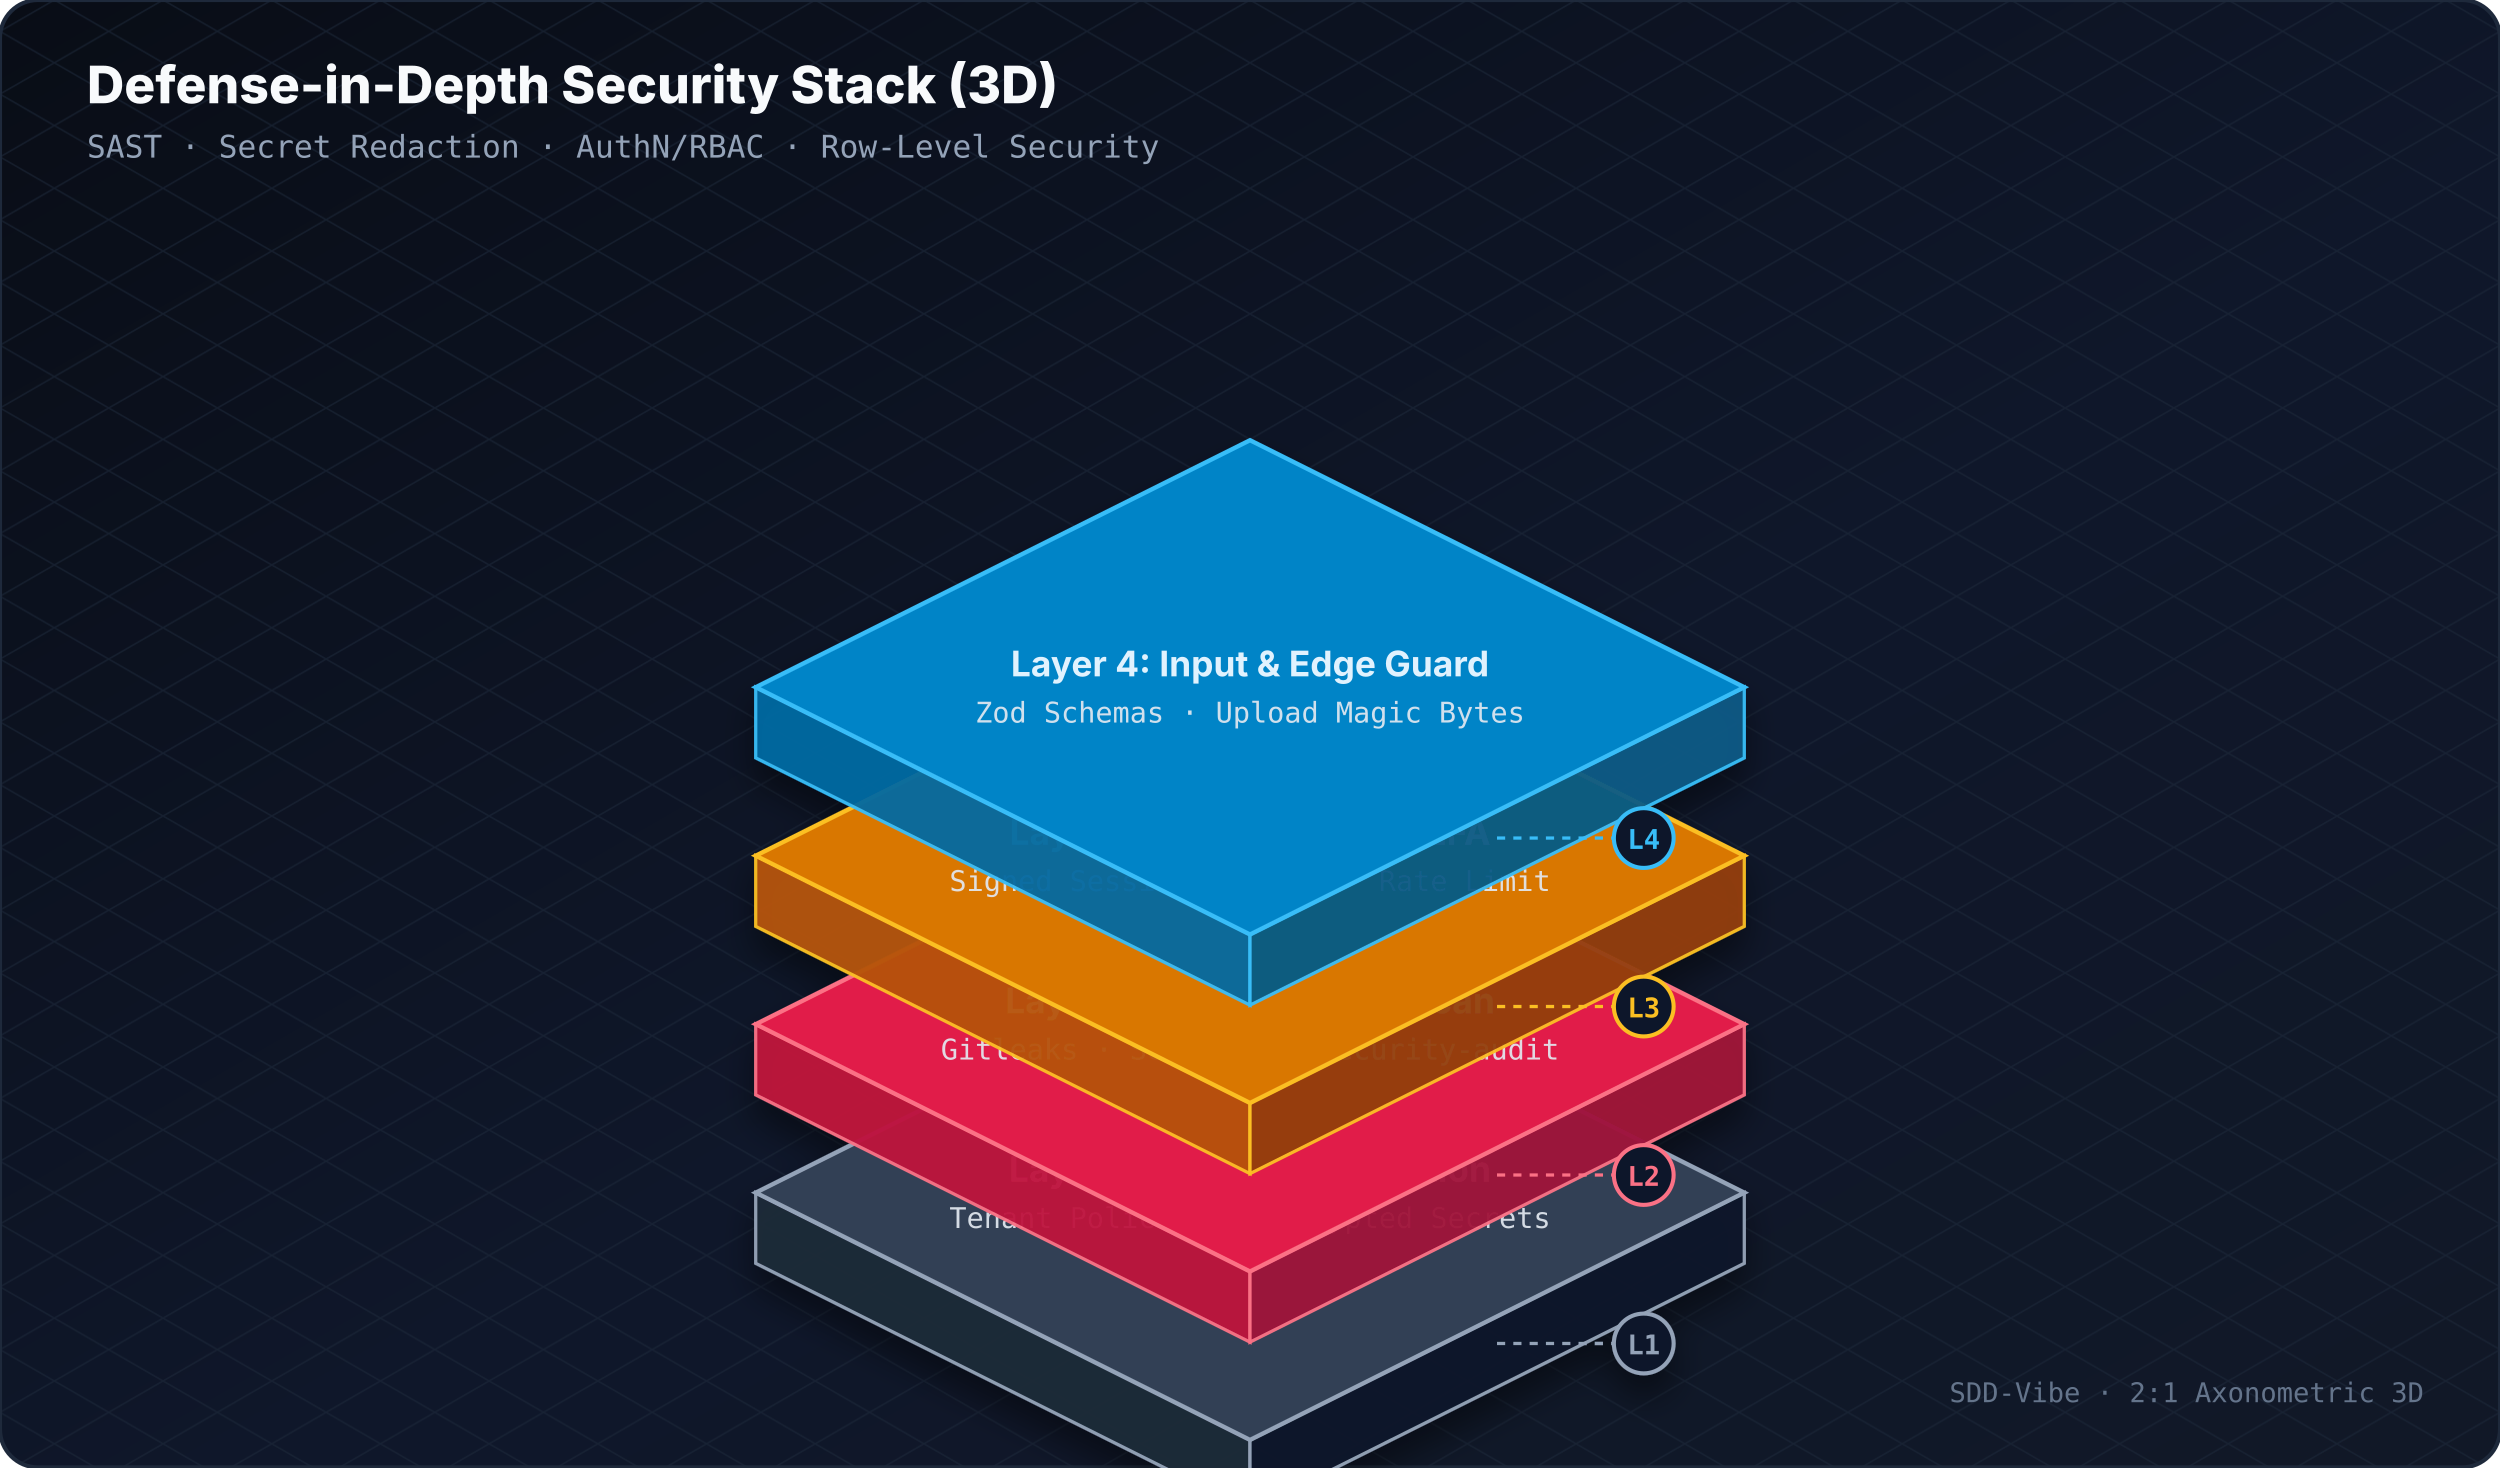
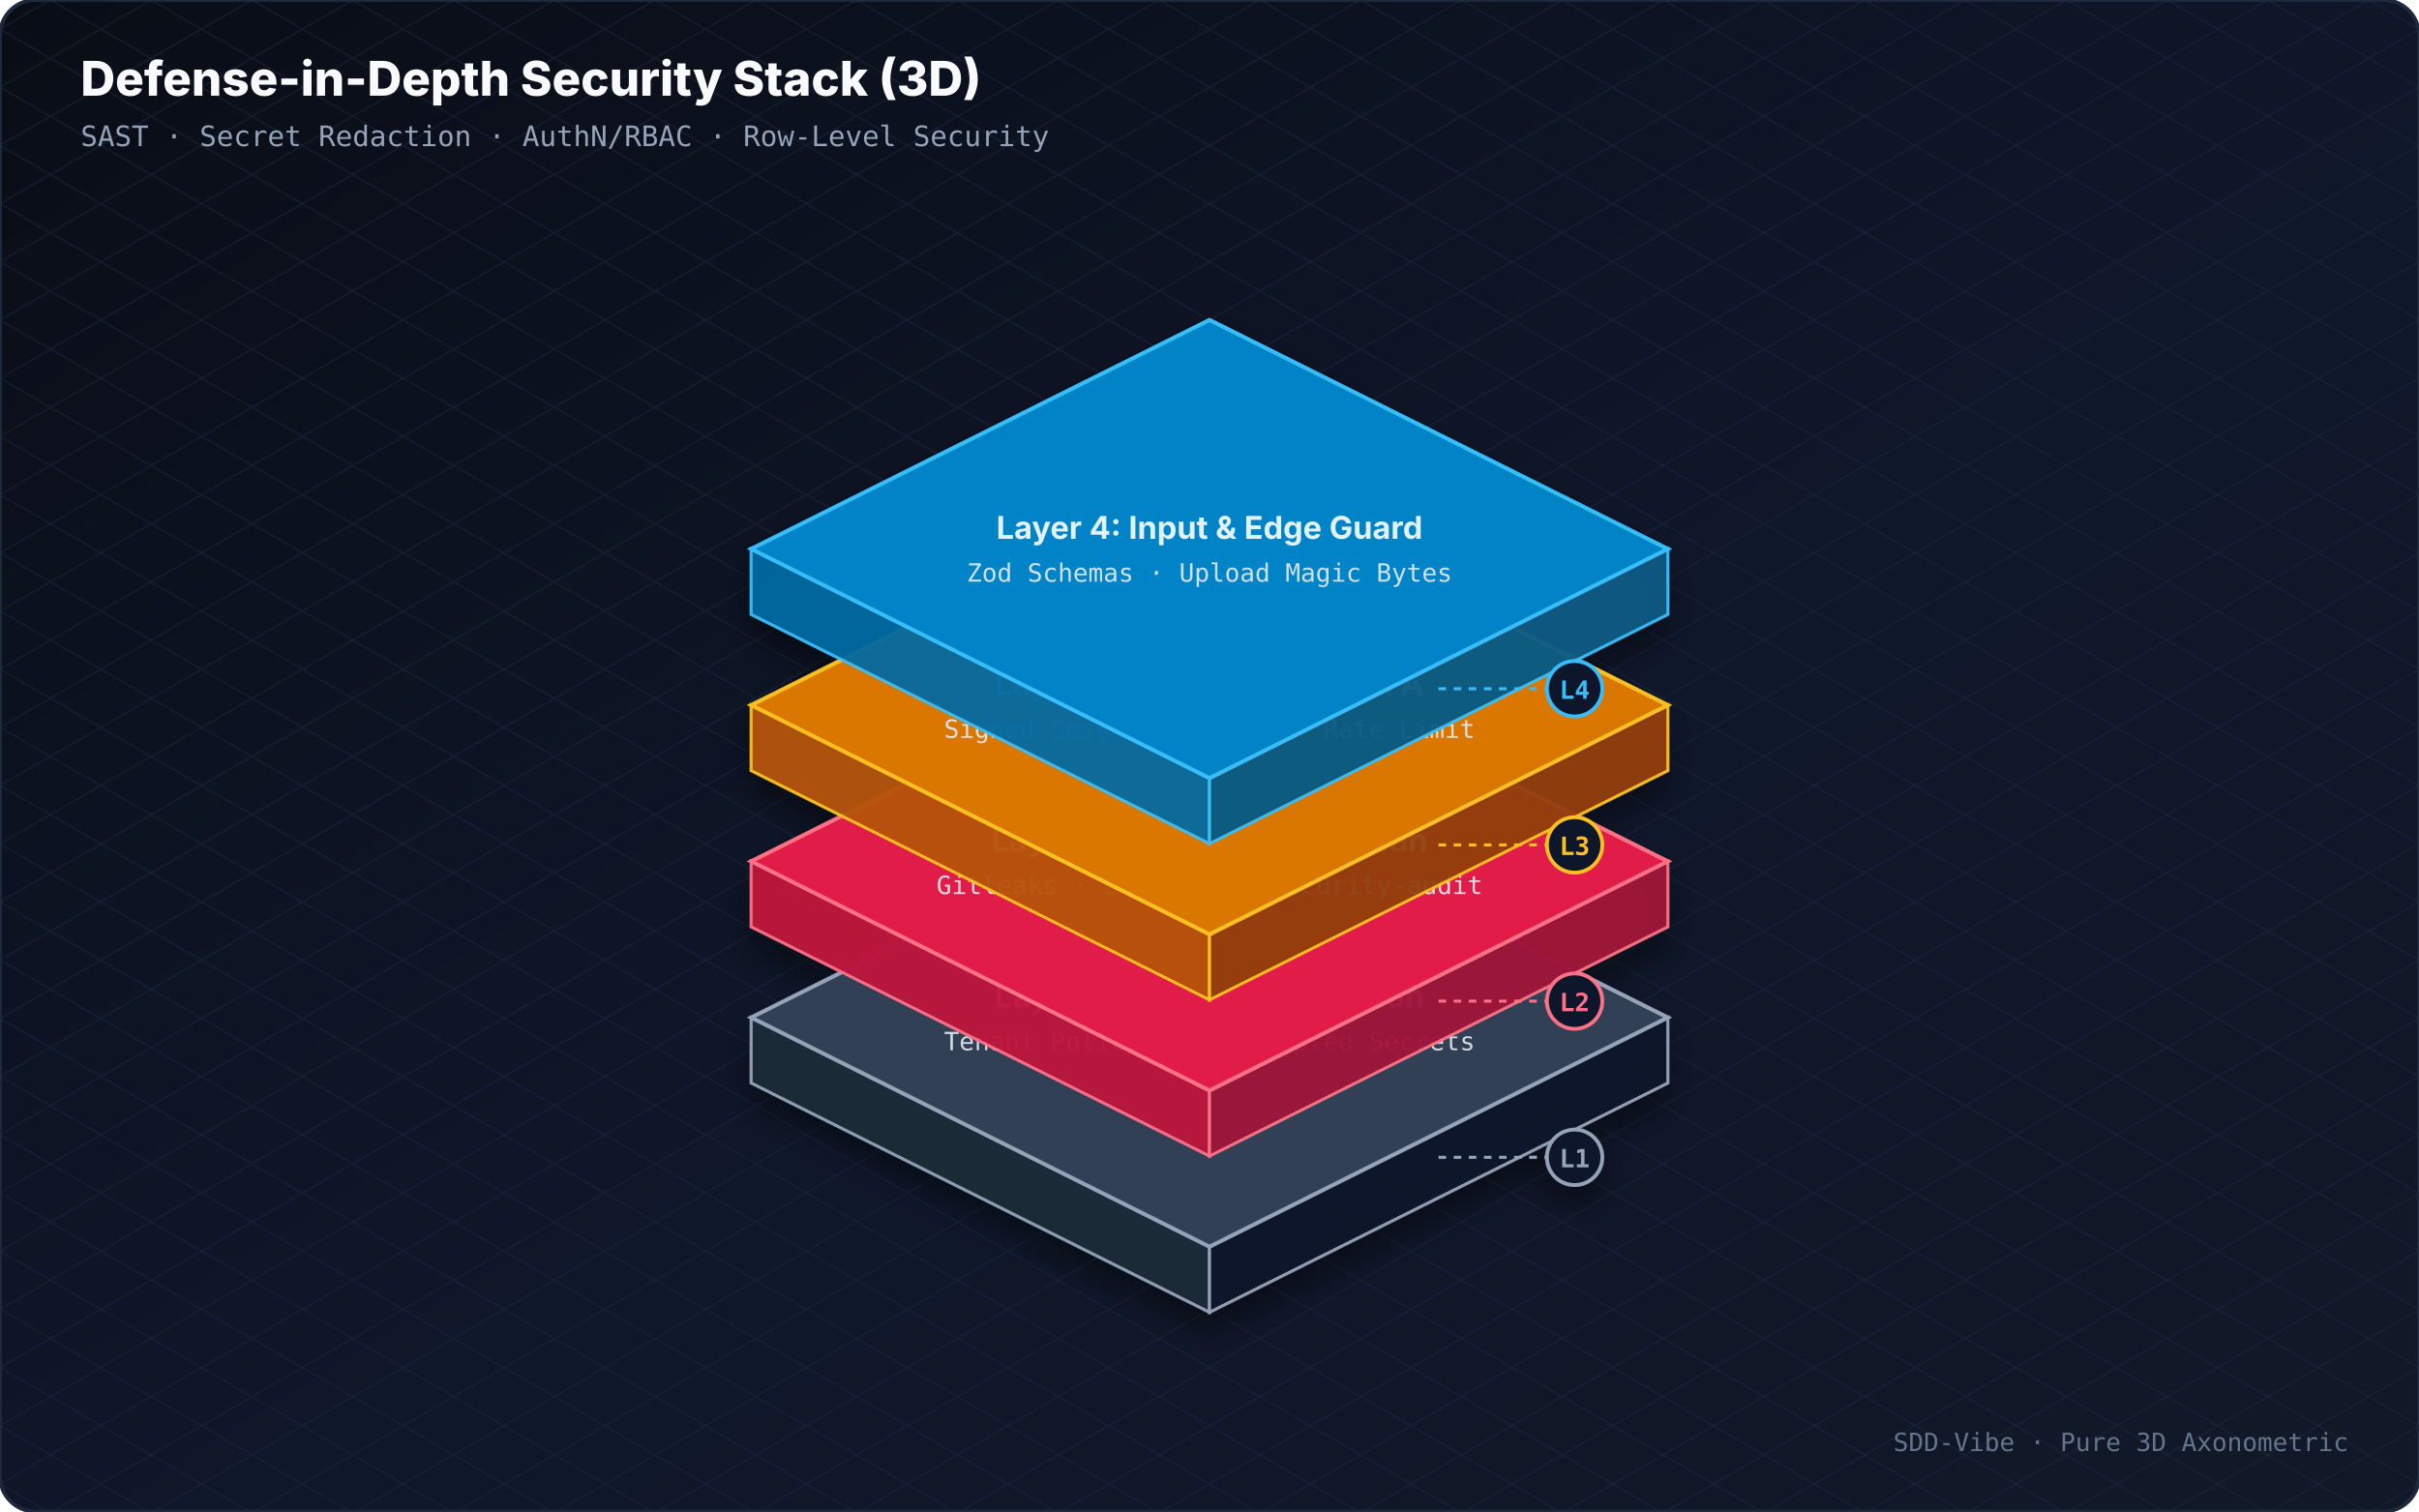
- <svg xmlns="http://www.w3.org/2000/svg" viewBox="0 0 920 540" width="100%" role="img" aria-label="Defense-in-Depth Security Stack (3D)">
+ <svg xmlns="http://www.w3.org/2000/svg" viewBox="0 0 960 600" width="100%" role="img" aria-label="Defense-in-Depth Security Stack (3D)">
  <defs>
    <linearGradient id="bgGrad" x1="0%" y1="0%" x2="100%" y2="100%">
      <stop offset="0%" stop-color="#090d16" />
      <stop offset="55%" stop-color="#0f172a" />
      <stop offset="100%" stop-color="#111827" />
    </linearGradient>
-     <pattern id="isoGrid" width="40" height="23.1" patternUnits="userSpaceOnUse">
-       <path d="M 0 11.55 L 20 0 L 40 11.55 L 20 23.1 Z" fill="none" stroke="#1e293b" stroke-width="0.6" opacity="0.55" />
+     <pattern id="bgGrid" width="40" height="23.1" patternUnits="userSpaceOnUse">
+       <path d="M 0 11.55 L 20 0 L 40 11.55 L 20 23.1 Z" fill="none" stroke="#1e293b" stroke-width="0.6" opacity="0.5" />
    </pattern>
    <filter id="glow" x="-10%" y="-10%" width="120%" height="120%">
-       <feDropShadow dx="0" dy="8" stdDeviation="6" flood-color="#000000" flood-opacity="0.45" />
+       <feDropShadow dx="0" dy="8" stdDeviation="6" flood-color="#000000" flood-opacity="0.42" />
    </filter>
+     <marker id="arrow-64748b" viewBox="0 0 10 10" refX="8" refY="5" markerWidth="6" markerHeight="6" orient="auto-start-reverse">
+       <path d="M 0 1.5 L 9 5 L 0 8.5 z" fill="#64748b" />
+     </marker>
+     <marker id="arrow-38bdf8" viewBox="0 0 10 10" refX="8" refY="5" markerWidth="6" markerHeight="6" orient="auto-start-reverse">
+       <path d="M 0 1.5 L 9 5 L 0 8.5 z" fill="#38bdf8" />
+     </marker>
+     <marker id="arrow-818cf8" viewBox="0 0 10 10" refX="8" refY="5" markerWidth="6" markerHeight="6" orient="auto-start-reverse">
+       <path d="M 0 1.5 L 9 5 L 0 8.5 z" fill="#818cf8" />
+     </marker>
+     <marker id="arrow-c084fc" viewBox="0 0 10 10" refX="8" refY="5" markerWidth="6" markerHeight="6" orient="auto-start-reverse">
+       <path d="M 0 1.5 L 9 5 L 0 8.5 z" fill="#c084fc" />
+     </marker>
+     <marker id="arrow-34d399" viewBox="0 0 10 10" refX="8" refY="5" markerWidth="6" markerHeight="6" orient="auto-start-reverse">
+       <path d="M 0 1.5 L 9 5 L 0 8.5 z" fill="#34d399" />
+     </marker>
+     <marker id="arrow-fbbf24" viewBox="0 0 10 10" refX="8" refY="5" markerWidth="6" markerHeight="6" orient="auto-start-reverse">
+       <path d="M 0 1.5 L 9 5 L 0 8.5 z" fill="#fbbf24" />
+     </marker>
+     <marker id="arrow-fb7185" viewBox="0 0 10 10" refX="8" refY="5" markerWidth="6" markerHeight="6" orient="auto-start-reverse">
+       <path d="M 0 1.5 L 9 5 L 0 8.5 z" fill="#fb7185" />
+     </marker>
  </defs>
-   <rect width="920" height="540" rx="14" fill="url(#bgGrad)" stroke="#1e293b" stroke-width="1.5" />
-   <rect width="920" height="540" rx="14" fill="url(#isoGrid)" />
+   <rect width="960" height="600" rx="14" fill="url(#bgGrad)" stroke="#1e293b" stroke-width="1.5" />
+   <rect width="960" height="600" rx="14" fill="url(#bgGrid)" />
  <text x="32" y="38" font-family="Inter, Segoe UI, system-ui, sans-serif" font-size="19" font-weight="800" fill="#f8fafc">Defense-in-Depth Security Stack (3D)</text>
-   <text x="32" y="58" font-family="JetBrains Mono, Consolas, monospace" font-size="11.5" fill="#94a3b8">SAST · Secret Redaction · AuthN/RBAC · Row-Level Security</text>
+   <text x="32" y="58" font-family="JetBrains Mono, Consolas, monospace" font-size="11.2" fill="#94a3b8">SAST · Secret Redaction · AuthN/RBAC · Row-Level Security</text>
  <g filter="url(#glow)">
-     <line x1="460.0" y1="490.9" x2="460.0" y2="172.9" stroke="#475569" stroke-width="1.5" stroke-dasharray="5,5" />
-     <polygon points="278.1,438.9 460.0,529.9 460.0,555.9 278.1,464.9" fill="#1e293b" stroke="#94a3b8" stroke-width="1.2" opacity="0.95" />
-     <polygon points="641.9,438.9 460.0,529.9 460.0,555.9 641.9,464.9" fill="#0f172a" stroke="#94a3b8" stroke-width="1.2" opacity="0.95" />
-     <polygon points="460.0,348.0 641.9,438.9 460.0,529.9 278.1,438.9" fill="#334155" stroke="#94a3b8" stroke-width="1.6" />
-     <text x="460.0" y="434.9" text-anchor="middle" font-family="Inter, Segoe UI, system-ui, sans-serif" font-size="13" font-weight="700" fill="#f1f5f9">Layer 1: Data &amp; RLS Isolation</text>
-     <text x="460.0" y="451.9" text-anchor="middle" font-family="JetBrains Mono, Consolas, monospace" font-size="10.5" fill="#e2e8f0" opacity="0.92">Tenant Policies · Encrypted Secrets</text>
-     <polygon points="278.1,376.9 460.0,467.9 460.0,493.9 278.1,402.9" fill="#be123c" stroke="#fb7185" stroke-width="1.2" opacity="0.95" />
-     <polygon points="641.9,376.9 460.0,467.9 460.0,493.9 641.9,402.9" fill="#9f1239" stroke="#fb7185" stroke-width="1.2" opacity="0.95" />
-     <polygon points="460.0,286.0 641.9,376.9 460.0,467.9 278.1,376.9" fill="#e11d48" stroke="#fb7185" stroke-width="1.6" />
-     <text x="460.0" y="372.9" text-anchor="middle" font-family="Inter, Segoe UI, system-ui, sans-serif" font-size="13" font-weight="700" fill="#ffe4e6">Layer 2: SAST &amp; Secret Scan</text>
-     <text x="460.0" y="389.9" text-anchor="middle" font-family="JetBrains Mono, Consolas, monospace" font-size="10.5" fill="#e2e8f0" opacity="0.92">Gitleaks · Semgrep · /security-audit</text>
-     <polygon points="278.1,314.9 460.0,405.9 460.0,431.9 278.1,340.9" fill="#b45309" stroke="#fbbf24" stroke-width="1.2" opacity="0.95" />
-     <polygon points="641.9,314.9 460.0,405.9 460.0,431.9 641.9,340.9" fill="#92400e" stroke="#fbbf24" stroke-width="1.2" opacity="0.95" />
-     <polygon points="460.0,224.0 641.9,314.9 460.0,405.9 278.1,314.9" fill="#d97706" stroke="#fbbf24" stroke-width="1.6" />
-     <text x="460.0" y="310.9" text-anchor="middle" font-family="Inter, Segoe UI, system-ui, sans-serif" font-size="13" font-weight="700" fill="#fef3c7">Layer 3: AuthN, RBAC &amp; 2FA</text>
-     <text x="460.0" y="327.9" text-anchor="middle" font-family="JetBrains Mono, Consolas, monospace" font-size="10.5" fill="#e2e8f0" opacity="0.92">Signed Sessions · CSRF · Rate Limit</text>
-     <polygon points="278.1,252.9 460.0,343.9 460.0,369.9 278.1,278.9" fill="#0369a1" stroke="#38bdf8" stroke-width="1.2" opacity="0.95" />
-     <polygon points="641.9,252.9 460.0,343.9 460.0,369.9 641.9,278.9" fill="#075985" stroke="#38bdf8" stroke-width="1.2" opacity="0.95" />
-     <polygon points="460.0,162.0 641.9,252.9 460.0,343.9 278.1,252.9" fill="#0284c7" stroke="#38bdf8" stroke-width="1.6" />
-     <text x="460.0" y="248.9" text-anchor="middle" font-family="Inter, Segoe UI, system-ui, sans-serif" font-size="13" font-weight="700" fill="#e0f2fe">Layer 4: Input &amp; Edge Guard</text>
-     <text x="460.0" y="265.9" text-anchor="middle" font-family="JetBrains Mono, Consolas, monospace" font-size="10.5" fill="#e2e8f0" opacity="0.92">Zod Schemas · Upload Magic Bytes</text>
-     <line x1="550.9" y1="494.4" x2="598.9" y2="494.4" stroke="#94a3b8" stroke-width="1.2" stroke-dasharray="3,3" />
-     <circle cx="604.9" cy="494.4" r="11" fill="#0f172a" stroke="#94a3b8" stroke-width="1.5" />
-     <text x="604.9" y="498.4" text-anchor="middle" font-family="JetBrains Mono, monospace" font-size="10" font-weight="700" fill="#94a3b8">L1</text>
-     <line x1="550.9" y1="432.4" x2="598.9" y2="432.4" stroke="#fb7185" stroke-width="1.2" stroke-dasharray="3,3" />
-     <circle cx="604.9" cy="432.4" r="11" fill="#0f172a" stroke="#fb7185" stroke-width="1.5" />
-     <text x="604.9" y="436.4" text-anchor="middle" font-family="JetBrains Mono, monospace" font-size="10" font-weight="700" fill="#fb7185">L2</text>
-     <line x1="550.9" y1="370.4" x2="598.9" y2="370.4" stroke="#fbbf24" stroke-width="1.2" stroke-dasharray="3,3" />
-     <circle cx="604.9" cy="370.4" r="11" fill="#0f172a" stroke="#fbbf24" stroke-width="1.5" />
-     <text x="604.9" y="374.4" text-anchor="middle" font-family="JetBrains Mono, monospace" font-size="10" font-weight="700" fill="#fbbf24">L3</text>
-     <line x1="550.9" y1="308.4" x2="598.9" y2="308.4" stroke="#38bdf8" stroke-width="1.2" stroke-dasharray="3,3" />
-     <circle cx="604.9" cy="308.4" r="11" fill="#0f172a" stroke="#38bdf8" stroke-width="1.5" />
-     <text x="604.9" y="312.4" text-anchor="middle" font-family="JetBrains Mono, monospace" font-size="10" font-weight="700" fill="#38bdf8">L4</text>
+     <line x1="480.0" y1="459.9" x2="480.0" y2="143.9" stroke="#475569" stroke-width="1.5" stroke-dasharray="5,5" />
+     <polygon points="298.1,403.9 480.0,494.9 480.0,520.9 298.1,429.9" fill="#1e293b" stroke="#94a3b8" stroke-width="1.2" opacity="0.95" />
+     <polygon points="661.9,403.9 480.0,494.9 480.0,520.9 661.9,429.9" fill="#0f172a" stroke="#94a3b8" stroke-width="1.2" opacity="0.95" />
+     <polygon points="480.0,313.0 661.9,403.9 480.0,494.9 298.1,403.9" fill="#334155" stroke="#94a3b8" stroke-width="1.6" />
+     <text x="480.0" y="399.9" text-anchor="middle" font-family="Inter, Segoe UI, system-ui, sans-serif" font-size="12.5" font-weight="700" fill="#f1f5f9">Layer 1: Data &amp; RLS Isolation</text>
+     <text x="480.0" y="416.9" text-anchor="middle" font-family="JetBrains Mono, Consolas, monospace" font-size="10" fill="#e2e8f0" opacity="0.92">Tenant Policies · Encrypted Secrets</text>
+     <polygon points="298.1,341.9 480.0,432.9 480.0,458.9 298.1,367.9" fill="#be123c" stroke="#fb7185" stroke-width="1.2" opacity="0.95" />
+     <polygon points="661.9,341.9 480.0,432.9 480.0,458.9 661.9,367.9" fill="#9f1239" stroke="#fb7185" stroke-width="1.2" opacity="0.95" />
+     <polygon points="480.0,251.0 661.9,341.9 480.0,432.9 298.1,341.9" fill="#e11d48" stroke="#fb7185" stroke-width="1.6" />
+     <text x="480.0" y="337.9" text-anchor="middle" font-family="Inter, Segoe UI, system-ui, sans-serif" font-size="12.5" font-weight="700" fill="#ffe4e6">Layer 2: SAST &amp; Secret Scan</text>
+     <text x="480.0" y="354.9" text-anchor="middle" font-family="JetBrains Mono, Consolas, monospace" font-size="10" fill="#e2e8f0" opacity="0.92">Gitleaks · Semgrep · /security-audit</text>
+     <polygon points="298.1,279.9 480.0,370.9 480.0,396.9 298.1,305.9" fill="#b45309" stroke="#fbbf24" stroke-width="1.2" opacity="0.95" />
+     <polygon points="661.9,279.9 480.0,370.9 480.0,396.9 661.9,305.9" fill="#92400e" stroke="#fbbf24" stroke-width="1.2" opacity="0.95" />
+     <polygon points="480.0,189.0 661.9,279.9 480.0,370.9 298.1,279.9" fill="#d97706" stroke="#fbbf24" stroke-width="1.6" />
+     <text x="480.0" y="275.9" text-anchor="middle" font-family="Inter, Segoe UI, system-ui, sans-serif" font-size="12.5" font-weight="700" fill="#fef3c7">Layer 3: AuthN, RBAC &amp; 2FA</text>
+     <text x="480.0" y="292.9" text-anchor="middle" font-family="JetBrains Mono, Consolas, monospace" font-size="10" fill="#e2e8f0" opacity="0.92">Signed Sessions · CSRF · Rate Limit</text>
+     <polygon points="298.1,217.9 480.0,308.9 480.0,334.9 298.1,243.9" fill="#0369a1" stroke="#38bdf8" stroke-width="1.2" opacity="0.95" />
+     <polygon points="661.9,217.9 480.0,308.9 480.0,334.9 661.9,243.9" fill="#075985" stroke="#38bdf8" stroke-width="1.2" opacity="0.95" />
+     <polygon points="480.0,127.0 661.9,217.9 480.0,308.9 298.1,217.9" fill="#0284c7" stroke="#38bdf8" stroke-width="1.6" />
+     <text x="480.0" y="213.9" text-anchor="middle" font-family="Inter, Segoe UI, system-ui, sans-serif" font-size="12.5" font-weight="700" fill="#e0f2fe">Layer 4: Input &amp; Edge Guard</text>
+     <text x="480.0" y="230.9" text-anchor="middle" font-family="JetBrains Mono, Consolas, monospace" font-size="10" fill="#e2e8f0" opacity="0.92">Zod Schemas · Upload Magic Bytes</text>
+     <line x1="570.9" y1="459.4" x2="616.9" y2="459.4" stroke="#94a3b8" stroke-width="1.2" stroke-dasharray="3,3" />
+     <circle cx="624.9" cy="459.4" r="11" fill="#0f172a" stroke="#94a3b8" stroke-width="1.5" />
+     <text x="624.9" y="463.4" text-anchor="middle" font-family="JetBrains Mono, monospace" font-size="10" font-weight="700" fill="#94a3b8">L1</text>
+     <line x1="570.9" y1="397.4" x2="616.9" y2="397.4" stroke="#fb7185" stroke-width="1.2" stroke-dasharray="3,3" />
+     <circle cx="624.9" cy="397.4" r="11" fill="#0f172a" stroke="#fb7185" stroke-width="1.5" />
+     <text x="624.9" y="401.4" text-anchor="middle" font-family="JetBrains Mono, monospace" font-size="10" font-weight="700" fill="#fb7185">L2</text>
+     <line x1="570.9" y1="335.4" x2="616.9" y2="335.4" stroke="#fbbf24" stroke-width="1.2" stroke-dasharray="3,3" />
+     <circle cx="624.9" cy="335.4" r="11" fill="#0f172a" stroke="#fbbf24" stroke-width="1.5" />
+     <text x="624.9" y="339.4" text-anchor="middle" font-family="JetBrains Mono, monospace" font-size="10" font-weight="700" fill="#fbbf24">L3</text>
+     <line x1="570.9" y1="273.4" x2="616.9" y2="273.4" stroke="#38bdf8" stroke-width="1.2" stroke-dasharray="3,3" />
+     <circle cx="624.9" cy="273.4" r="11" fill="#0f172a" stroke="#38bdf8" stroke-width="1.5" />
+     <text x="624.9" y="277.4" text-anchor="middle" font-family="JetBrains Mono, monospace" font-size="10" font-weight="700" fill="#38bdf8">L4</text>
  </g>
-   <text x="892" y="516" text-anchor="end" font-family="JetBrains Mono, Consolas, monospace" font-size="10" fill="#64748b">SDD-Vibe · 2:1 Axonometric 3D</text>
+   <text x="932" y="576" text-anchor="end" font-family="JetBrains Mono, Consolas, monospace" font-size="10" fill="#64748b">SDD-Vibe · Pure 3D Axonometric</text>
</svg>
